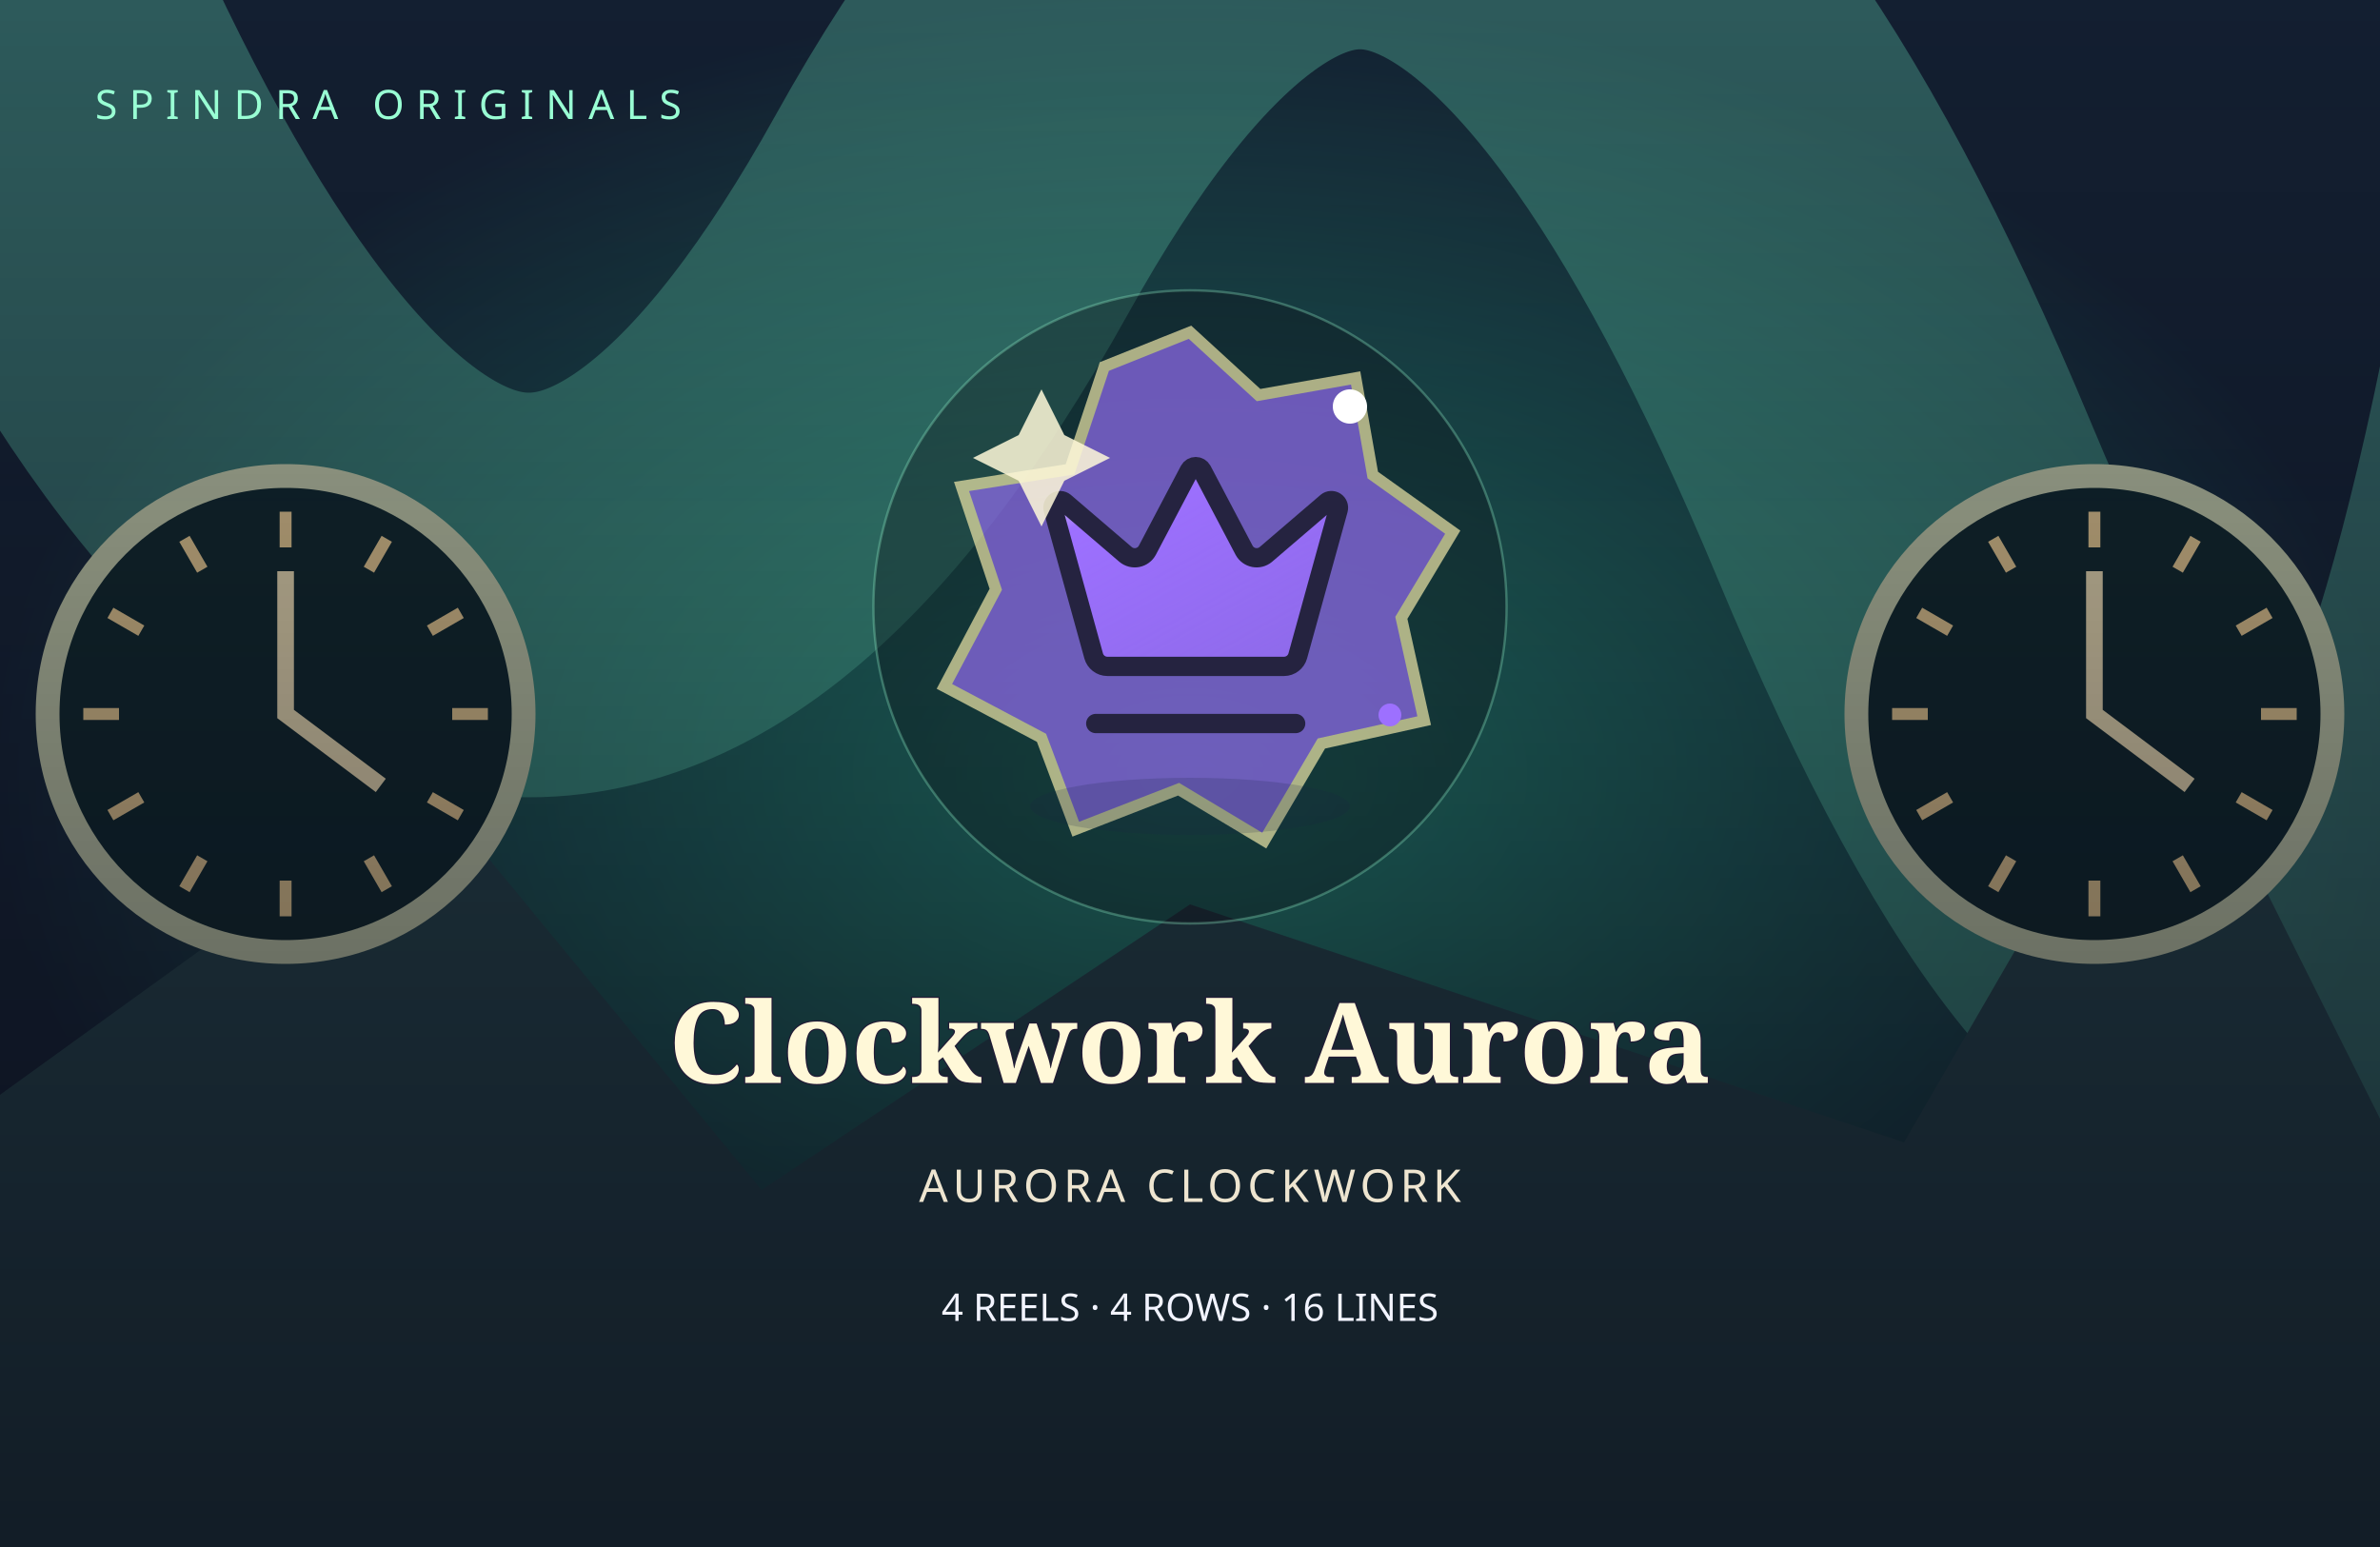
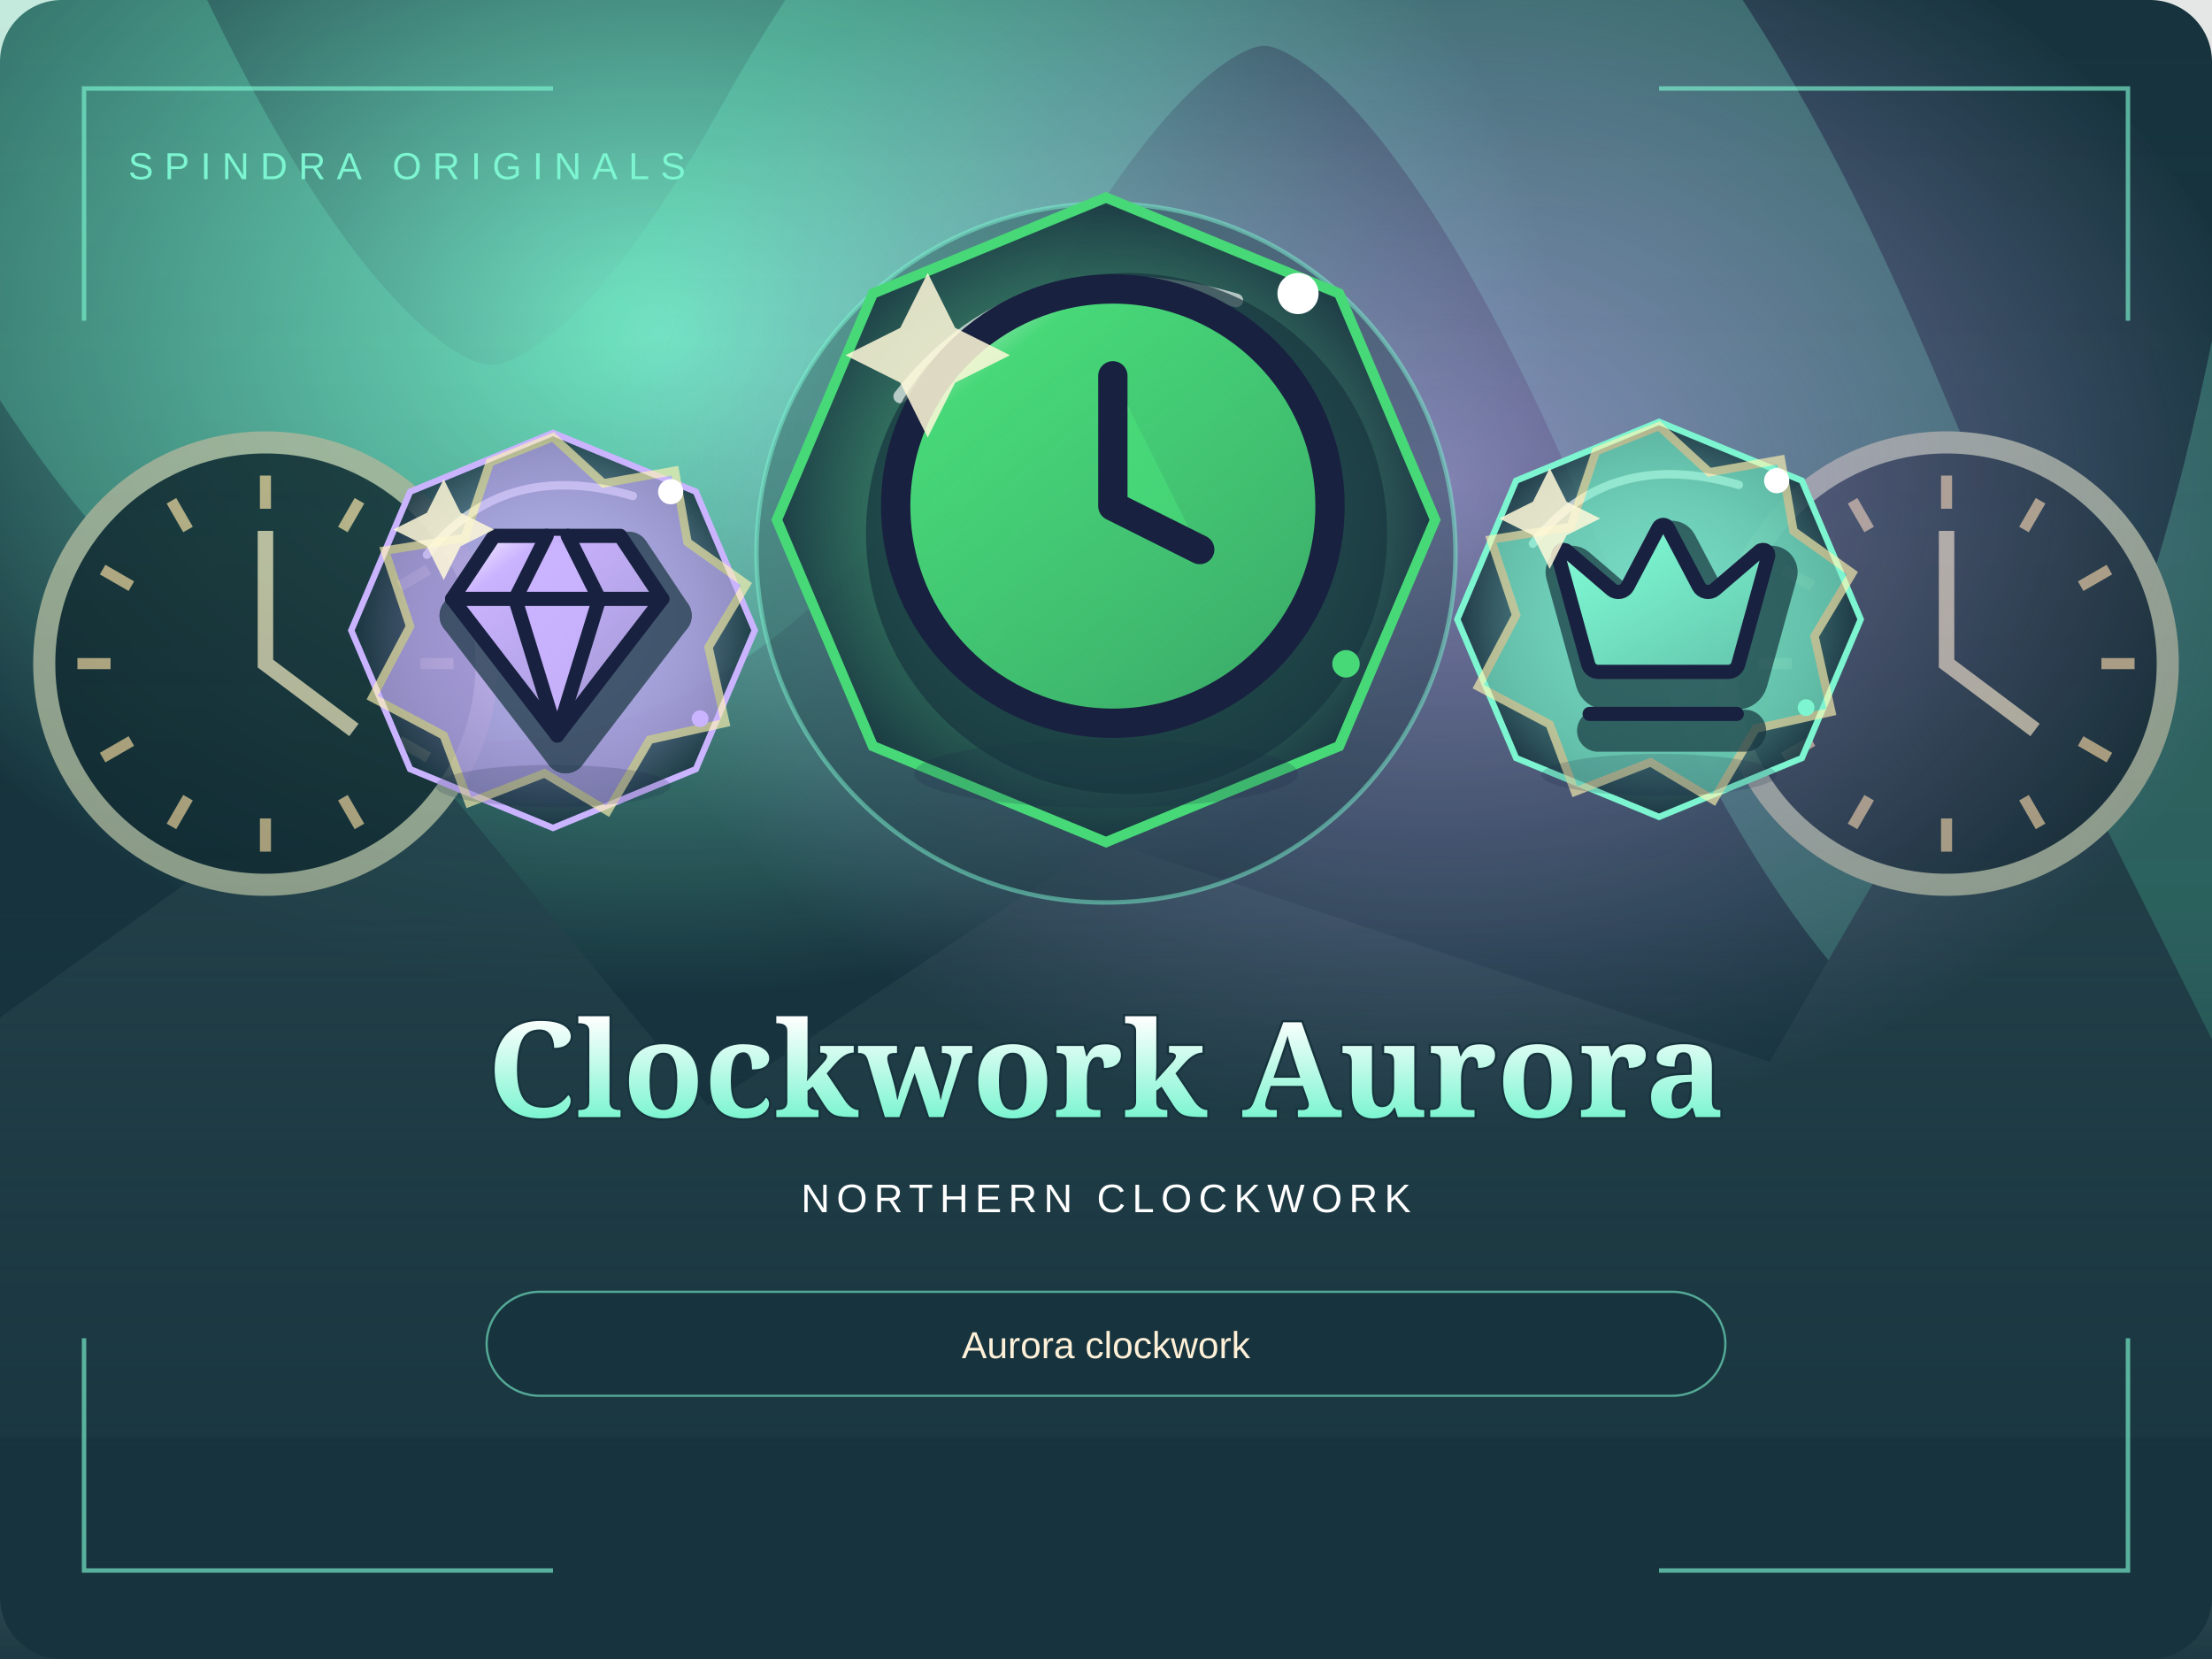
- <svg xmlns="http://www.w3.org/2000/svg" width="1000" height="650" viewBox="0 0 1000 650">
+ <svg xmlns="http://www.w3.org/2000/svg" width="1000" height="750" viewBox="0 0 1000 750">
  <defs>
-     <radialGradient id="bg">
-       <stop stop-color="#258c78" />
-       <stop offset="1" stop-color="#152336" />
+     <radialGradient id="cover-bg" cx=".3" cy=".2" r="1">
+       <stop stop-color="#7cf5d0" />
+       <stop offset=".4" stop-color="#17343e" />
+       <stop offset="1" stop-color="#17343e" />
    </radialGradient>
-     <linearGradient id="shade" x2="0" y2="1">
-       <stop stop-color="#080812" stop-opacity=".15" />
-       <stop offset="1" stop-color="#080812" stop-opacity=".65" />
+     <radialGradient id="cover-halo">
+       <stop stop-color="#cab3ff" stop-opacity=".65" />
+       <stop offset="1" stop-color="#cab3ff" stop-opacity="0" />
+     </radialGradient>
+     <linearGradient id="cover-shade" x2="0" y2="1">
+       <stop stop-color="#17343e" stop-opacity=".05" />
+       <stop offset=".55" stop-color="#17343e" stop-opacity=".15" />
+       <stop offset="1" stop-color="#17343e" stop-opacity=".97" />
+     </linearGradient>
+     <linearGradient id="title-ink" x2="0" y2="1">
+       <stop stop-color="#ffffff" />
+       <stop offset="1" stop-color="#7cf5d0" />
    </linearGradient>
  </defs>
-   <rect width="1000" height="650" fill="url(#bg)" />
-   <svg x="0" y="0" width="1000" height="650" class="slot-scenery scenery-aurora" viewBox="0 0 1000 650" preserveAspectRatio="xMidYMid slice" aria-hidden="true">
-     <g>
-       <path class="aurora-curtain" d="M0 0Q200 450 400 90T800 210T1100 80" fill="none" stroke="#73f6ce55" stroke-width="170" />
-       <path d="M0 460L180 330L320 500L500 380L800 480L910 290L1000 470V650H0Z" fill="#25434c" />
+   <rect width="1000" height="750" rx="28" fill="url(#cover-bg)" />
+   <g opacity=".8">
+     <svg x="0" y="0" width="1000" height="650" class="slot-scenery scenery-aurora" viewBox="0 0 1000 650" preserveAspectRatio="xMidYMid slice" aria-hidden="true">
      <g>
-         <circle cx="120" cy="300" r="100" fill="#10282e" stroke="#c1caaa" stroke-width="10" />
-         <path d="M120 215v15" stroke="#e5c992" stroke-width="5" transform="rotate(0 120 300)" />
-         <path d="M120 215v15" stroke="#e5c992" stroke-width="5" transform="rotate(30 120 300)" />
-         <path d="M120 215v15" stroke="#e5c992" stroke-width="5" transform="rotate(60 120 300)" />
-         <path d="M120 215v15" stroke="#e5c992" stroke-width="5" transform="rotate(90 120 300)" />
-         <path d="M120 215v15" stroke="#e5c992" stroke-width="5" transform="rotate(120 120 300)" />
-         <path d="M120 215v15" stroke="#e5c992" stroke-width="5" transform="rotate(150 120 300)" />
-         <path d="M120 215v15" stroke="#e5c992" stroke-width="5" transform="rotate(180 120 300)" />
-         <path d="M120 215v15" stroke="#e5c992" stroke-width="5" transform="rotate(210 120 300)" />
-         <path d="M120 215v15" stroke="#e5c992" stroke-width="5" transform="rotate(240 120 300)" />
-         <path d="M120 215v15" stroke="#e5c992" stroke-width="5" transform="rotate(270 120 300)" />
-         <path d="M120 215v15" stroke="#e5c992" stroke-width="5" transform="rotate(300 120 300)" />
-         <path d="M120 215v15" stroke="#e5c992" stroke-width="5" transform="rotate(330 120 300)" />
-         <path d="M120 240v60l40 30" fill="none" stroke="#ecdeb5" stroke-width="7" />
+         <path class="aurora-curtain" d="M0 0Q200 450 400 90T800 210T1100 80" fill="none" stroke="#73f6ce55" stroke-width="170" />
+         <path d="M0 460L180 330L320 500L500 380L800 480L910 290L1000 470V650H0Z" fill="#25434c" />
+         <g>
+           <circle cx="120" cy="300" r="100" fill="#10282e" stroke="#c1caaa" stroke-width="10" />
+           <path d="M120 215v15" stroke="#e5c992" stroke-width="5" transform="rotate(0 120 300)" />
+           <path d="M120 215v15" stroke="#e5c992" stroke-width="5" transform="rotate(30 120 300)" />
+           <path d="M120 215v15" stroke="#e5c992" stroke-width="5" transform="rotate(60 120 300)" />
+           <path d="M120 215v15" stroke="#e5c992" stroke-width="5" transform="rotate(90 120 300)" />
+           <path d="M120 215v15" stroke="#e5c992" stroke-width="5" transform="rotate(120 120 300)" />
+           <path d="M120 215v15" stroke="#e5c992" stroke-width="5" transform="rotate(150 120 300)" />
+           <path d="M120 215v15" stroke="#e5c992" stroke-width="5" transform="rotate(180 120 300)" />
+           <path d="M120 215v15" stroke="#e5c992" stroke-width="5" transform="rotate(210 120 300)" />
+           <path d="M120 215v15" stroke="#e5c992" stroke-width="5" transform="rotate(240 120 300)" />
+           <path d="M120 215v15" stroke="#e5c992" stroke-width="5" transform="rotate(270 120 300)" />
+           <path d="M120 215v15" stroke="#e5c992" stroke-width="5" transform="rotate(300 120 300)" />
+           <path d="M120 215v15" stroke="#e5c992" stroke-width="5" transform="rotate(330 120 300)" />
+           <path d="M120 240v60l40 30" fill="none" stroke="#ecdeb5" stroke-width="7" />
+         </g>
+         <g>
+           <circle cx="880" cy="300" r="100" fill="#10282e" stroke="#c1caaa" stroke-width="10" />
+           <path d="M880 215v15" stroke="#e5c992" stroke-width="5" transform="rotate(0 880 300)" />
+           <path d="M880 215v15" stroke="#e5c992" stroke-width="5" transform="rotate(30 880 300)" />
+           <path d="M880 215v15" stroke="#e5c992" stroke-width="5" transform="rotate(60 880 300)" />
+           <path d="M880 215v15" stroke="#e5c992" stroke-width="5" transform="rotate(90 880 300)" />
+           <path d="M880 215v15" stroke="#e5c992" stroke-width="5" transform="rotate(120 880 300)" />
+           <path d="M880 215v15" stroke="#e5c992" stroke-width="5" transform="rotate(150 880 300)" />
+           <path d="M880 215v15" stroke="#e5c992" stroke-width="5" transform="rotate(180 880 300)" />
+           <path d="M880 215v15" stroke="#e5c992" stroke-width="5" transform="rotate(210 880 300)" />
+           <path d="M880 215v15" stroke="#e5c992" stroke-width="5" transform="rotate(240 880 300)" />
+           <path d="M880 215v15" stroke="#e5c992" stroke-width="5" transform="rotate(270 880 300)" />
+           <path d="M880 215v15" stroke="#e5c992" stroke-width="5" transform="rotate(300 880 300)" />
+           <path d="M880 215v15" stroke="#e5c992" stroke-width="5" transform="rotate(330 880 300)" />
+           <path d="M880 240v60l40 30" fill="none" stroke="#ecdeb5" stroke-width="7" />
+         </g>
      </g>
-       <g>
-         <circle cx="880" cy="300" r="100" fill="#10282e" stroke="#c1caaa" stroke-width="10" />
-         <path d="M880 215v15" stroke="#e5c992" stroke-width="5" transform="rotate(0 880 300)" />
-         <path d="M880 215v15" stroke="#e5c992" stroke-width="5" transform="rotate(30 880 300)" />
-         <path d="M880 215v15" stroke="#e5c992" stroke-width="5" transform="rotate(60 880 300)" />
-         <path d="M880 215v15" stroke="#e5c992" stroke-width="5" transform="rotate(90 880 300)" />
-         <path d="M880 215v15" stroke="#e5c992" stroke-width="5" transform="rotate(120 880 300)" />
-         <path d="M880 215v15" stroke="#e5c992" stroke-width="5" transform="rotate(150 880 300)" />
-         <path d="M880 215v15" stroke="#e5c992" stroke-width="5" transform="rotate(180 880 300)" />
-         <path d="M880 215v15" stroke="#e5c992" stroke-width="5" transform="rotate(210 880 300)" />
-         <path d="M880 215v15" stroke="#e5c992" stroke-width="5" transform="rotate(240 880 300)" />
-         <path d="M880 215v15" stroke="#e5c992" stroke-width="5" transform="rotate(270 880 300)" />
-         <path d="M880 215v15" stroke="#e5c992" stroke-width="5" transform="rotate(300 880 300)" />
-         <path d="M880 215v15" stroke="#e5c992" stroke-width="5" transform="rotate(330 880 300)" />
-         <path d="M880 240v60l40 30" fill="none" stroke="#ecdeb5" stroke-width="7" />
-       </g>
-     </g>
-   </svg>
-   <rect width="1000" height="650" fill="url(#shade)" />
-   <circle cx="500" cy="255" r="133" fill="#0a0a1455" stroke="#99ffd4" stroke-opacity=".3" />
-   <svg x="380" y="130" width="240" height="240" class="symbol-frame" viewBox="0 0 100 100" aria-hidden="true">
+     </svg>
+   </g>
+   <ellipse cx="650" cy="220" rx="380" ry="290" fill="url(#cover-halo)" />
+   <rect width="1000" height="750" fill="url(#cover-shade)" />
+   <path d="M38 145V40H250M750 40H962V145M38 605V710H250M750 710H962V605" fill="none" stroke="#7cf5d0" stroke-width="2" opacity=".65" />
+   <circle cx="500" cy="250" r="158" fill="#17343e" fill-opacity=".35" stroke="#7cf5d0" stroke-width="2" stroke-opacity=".5" />
+   <svg x="155" y="190" width="190" height="190" class="symbol-frame" viewBox="0 0 100 100" aria-hidden="true">
    <defs>
-       <linearGradient id="R0" x1="0" y1="0" x2=".8" y2="1">
+       <radialGradient id="clockwork-aurora-5-155-R0-medal">
+         <stop stop-color="#cab3ff" stop-opacity=".35" />
+         <stop offset="1" stop-color="#17343e" stop-opacity=".9" />
+       </radialGradient>
+       <linearGradient id="clockwork-aurora-5-155-R0" x1="0" y1="0" x2=".8" y2="1">
        <stop stop-color="#ffffff" />
-         <stop offset=".22" stop-color="#9d70ff" />
-         <stop offset="1" stop-color="#9d70ff" stop-opacity=".7" />
+         <stop offset=".22" stop-color="#cab3ff" />
+         <stop offset="1" stop-color="#cab3ff" stop-opacity=".7" />
      </linearGradient>
    </defs>
-     <path d="M50 4L62 15L79 12L82 29L96 39L87 54L91 72L73 76L63 93L48 84L30 91L24 75L7 66L16 49L10 31L29 28L35 10Z" fill="#9d70ff" stroke="#fff4b1" stroke-width="2" opacity=".65" />
+     <path d="M50 3L84 17L98 50L84 83L50 97L16 83L2 50L16 17Z" fill="url(#clockwork-aurora-5-155-R0-medal)" stroke="#cab3ff" stroke-width="1.5" />
+     <path d="M20 32Q38 9 69 18" fill="none" stroke="#ffffff" stroke-opacity=".65" stroke-width="2" stroke-linecap="round" />
+     <path d="M50 4L62 15L79 12L82 29L96 39L87 54L91 72L73 76L63 93L48 84L30 91L24 75L7 66L16 49L10 31L29 28L35 10Z" fill="#cab3ff" stroke="#fff4b1" stroke-width="2" opacity=".65" />
    <ellipse cx="50" cy="87" rx="28" ry="5" fill="#172243" opacity=".18" />
-     <svg width="60" height="60" viewBox="0 0 24 24" fill="url(#R0)" stroke="#252340" stroke-width="1.35" stroke-linecap="round" stroke-linejoin="round" class="lucide lucide-crown" x="21" y="20">
+     <svg width="60" height="60" viewBox="0 0 24 24" fill="#17343e" stroke="#17343e" stroke-width="4" stroke-linecap="round" stroke-linejoin="round" class="lucide lucide-gem" x="23" y="24" opacity=".7">
+       <path d="M6 3h12l4 6-10 13L2 9Z" />
+       <path d="M11 3 8 9l4 13 4-13-3-6" />
+       <path d="M2 9h20" />
+     </svg>
+     <svg width="60" height="60" viewBox="0 0 24 24" fill="url(#clockwork-aurora-5-155-R0)" stroke="#18213f" stroke-width="1.35" stroke-linecap="round" stroke-linejoin="round" class="lucide lucide-gem" x="21" y="20">
+       <path d="M6 3h12l4 6-10 13L2 9Z" />
+       <path d="M11 3 8 9l4 13 4-13-3-6" />
+       <path d="M2 9h20" />
+     </svg>
+     <path d="M20 22L24 14L28 22L36 26L28 30L24 38L20 30L12 26Z" fill="#fff9d9" opacity=".85" />
+     <circle cx="78" cy="17" r="3" fill="#fff" />
+     <circle cx="85" cy="71" r="2" fill="#cab3ff" />
+   </svg>
+   <svg x="655" y="185" width="190" height="190" class="symbol-frame" viewBox="0 0 100 100" aria-hidden="true">
+     <defs>
+       <radialGradient id="clockwork-aurora-6-655-R0-medal">
+         <stop stop-color="#7cf5d0" stop-opacity=".35" />
+         <stop offset="1" stop-color="#17343e" stop-opacity=".9" />
+       </radialGradient>
+       <linearGradient id="clockwork-aurora-6-655-R0" x1="0" y1="0" x2=".8" y2="1">
+         <stop stop-color="#ffffff" />
+         <stop offset=".22" stop-color="#7cf5d0" />
+         <stop offset="1" stop-color="#7cf5d0" stop-opacity=".7" />
+       </linearGradient>
+     </defs>
+     <path d="M50 3L84 17L98 50L84 83L50 97L16 83L2 50L16 17Z" fill="url(#clockwork-aurora-6-655-R0-medal)" stroke="#7cf5d0" stroke-width="1.5" />
+     <path d="M20 32Q38 9 69 18" fill="none" stroke="#ffffff" stroke-opacity=".65" stroke-width="2" stroke-linecap="round" />
+     <path d="M50 4L62 15L79 12L82 29L96 39L87 54L91 72L73 76L63 93L48 84L30 91L24 75L7 66L16 49L10 31L29 28L35 10Z" fill="#7cf5d0" stroke="#fff4b1" stroke-width="2" opacity=".65" />
+     <ellipse cx="50" cy="87" rx="28" ry="5" fill="#172243" opacity=".18" />
+     <svg width="60" height="60" viewBox="0 0 24 24" fill="#17343e" stroke="#17343e" stroke-width="4" stroke-linecap="round" stroke-linejoin="round" class="lucide lucide-crown" x="23" y="24" opacity=".7">
+       <path d="M11.562 3.266a.5.5 0 0 1 .876 0L15.39 8.87a1 1 0 0 0 1.516.294L21.183 5.5a.5.5 0 0 1 .798.519l-2.834 10.246a1 1 0 0 1-.956.734H5.81a1 1 0 0 1-.957-.734L2.02 6.02a.5.5 0 0 1 .798-.519l4.276 3.664a1 1 0 0 0 1.516-.294z" />
+       <path d="M5 21h14" />
+     </svg>
+     <svg width="60" height="60" viewBox="0 0 24 24" fill="url(#clockwork-aurora-6-655-R0)" stroke="#18213f" stroke-width="1.35" stroke-linecap="round" stroke-linejoin="round" class="lucide lucide-crown" x="21" y="20">
      <path d="M11.562 3.266a.5.5 0 0 1 .876 0L15.39 8.87a1 1 0 0 0 1.516.294L21.183 5.5a.5.5 0 0 1 .798.519l-2.834 10.246a1 1 0 0 1-.956.734H5.81a1 1 0 0 1-.957-.734L2.02 6.02a.5.5 0 0 1 .798-.519l4.276 3.664a1 1 0 0 0 1.516-.294z" />
      <path d="M5 21h14" />
    </svg>
    <path d="M20 22L24 14L28 22L36 26L28 30L24 38L20 30L12 26Z" fill="#fff9d9" opacity=".85" />
    <circle cx="78" cy="17" r="3" fill="#fff" />
-     <circle cx="85" cy="71" r="2" fill="#9d70ff" />
+     <circle cx="85" cy="71" r="2" fill="#7cf5d0" />
  </svg>
-   <text x="40" y="50" fill="#99ffd4" font-size="17" font-family="sans-serif" letter-spacing="5">SPINDRA ORIGINALS</text>
-   <text x="500" y="455" text-anchor="middle" fill="#fff8d8" stroke="#201b35" stroke-width="1" paint-order="stroke" font-size="47" font-family="Georgia,serif" font-weight="bold">Clockwork Aurora</text>
-   <text x="500" y="505" text-anchor="middle" fill="#eee5d0" font-size="19" font-family="sans-serif" letter-spacing="2">AURORA CLOCKWORK</text>
-   <text x="500" y="555" text-anchor="middle" fill="#f2f4ff" font-size="16" font-family="sans-serif">4 REELS · 4 ROWS · 16 LINES</text>
+   <svg x="345" y="80" width="310" height="310" class="symbol-frame" viewBox="0 0 100 100" aria-hidden="true">
+     <defs>
+       <radialGradient id="clockwork-aurora-0-345-R0-medal">
+         <stop stop-color="#47d878" stop-opacity=".35" />
+         <stop offset="1" stop-color="#17343e" stop-opacity=".9" />
+       </radialGradient>
+       <linearGradient id="clockwork-aurora-0-345-R0" x1="0" y1="0" x2=".8" y2="1">
+         <stop stop-color="#ffffff" />
+         <stop offset=".22" stop-color="#47d878" />
+         <stop offset="1" stop-color="#47d878" stop-opacity=".7" />
+       </linearGradient>
+     </defs>
+     <path d="M50 3L84 17L98 50L84 83L50 97L16 83L2 50L16 17Z" fill="url(#clockwork-aurora-0-345-R0-medal)" stroke="#47d878" stroke-width="1.5" />
+     <path d="M20 32Q38 9 69 18" fill="none" stroke="#ffffff" stroke-opacity=".65" stroke-width="2" stroke-linecap="round" />
+     <ellipse cx="50" cy="87" rx="28" ry="5" fill="#172243" opacity=".18" />
+     <svg width="76" height="76" viewBox="0 0 24 24" fill="#17343e" stroke="#17343e" stroke-width="4" stroke-linecap="round" stroke-linejoin="round" class="lucide lucide-clock" x="15" y="14" opacity=".7">
+       <circle cx="12" cy="12" r="10" />
+       <polyline points="12 6 12 12 16 14" />
+     </svg>
+     <svg width="76" height="76" viewBox="0 0 24 24" fill="url(#clockwork-aurora-0-345-R0)" stroke="#18213f" stroke-width="1.35" stroke-linecap="round" stroke-linejoin="round" class="lucide lucide-clock" x="13" y="10">
+       <circle cx="12" cy="12" r="10" />
+       <polyline points="12 6 12 12 16 14" />
+     </svg>
+     <path d="M20 22L24 14L28 22L36 26L28 30L24 38L20 30L12 26Z" fill="#fff9d9" opacity=".85" />
+     <circle cx="78" cy="17" r="3" fill="#fff" />
+     <circle cx="85" cy="71" r="2" fill="#47d878" />
+   </svg>
+   <text x="58" y="81" fill="#7cf5d0" font-size="17" font-family="Arial,sans-serif" letter-spacing="5">SPINDRA ORIGINALS</text>
+   <text x="500" y="505" text-anchor="middle" fill="url(#title-ink)" stroke="#17343e" stroke-width="2" paint-order="stroke" font-size="60" font-family="Georgia,serif" font-weight="900">Clockwork Aurora</text>
+   <text x="500" y="548" text-anchor="middle" fill="#fff" font-size="18" font-family="Arial,sans-serif" letter-spacing="3">NORTHERN CLOCKWORK</text>
+   <rect x="220" y="584" width="560" height="47" rx="24" fill="#17343e" fill-opacity=".85" stroke="#7cf5d0" stroke-opacity=".6" />
+   <text x="500" y="614" text-anchor="middle" fill="#fff0d8" font-size="17" font-family="Arial,sans-serif">Aurora clockwork</text>
</svg>
